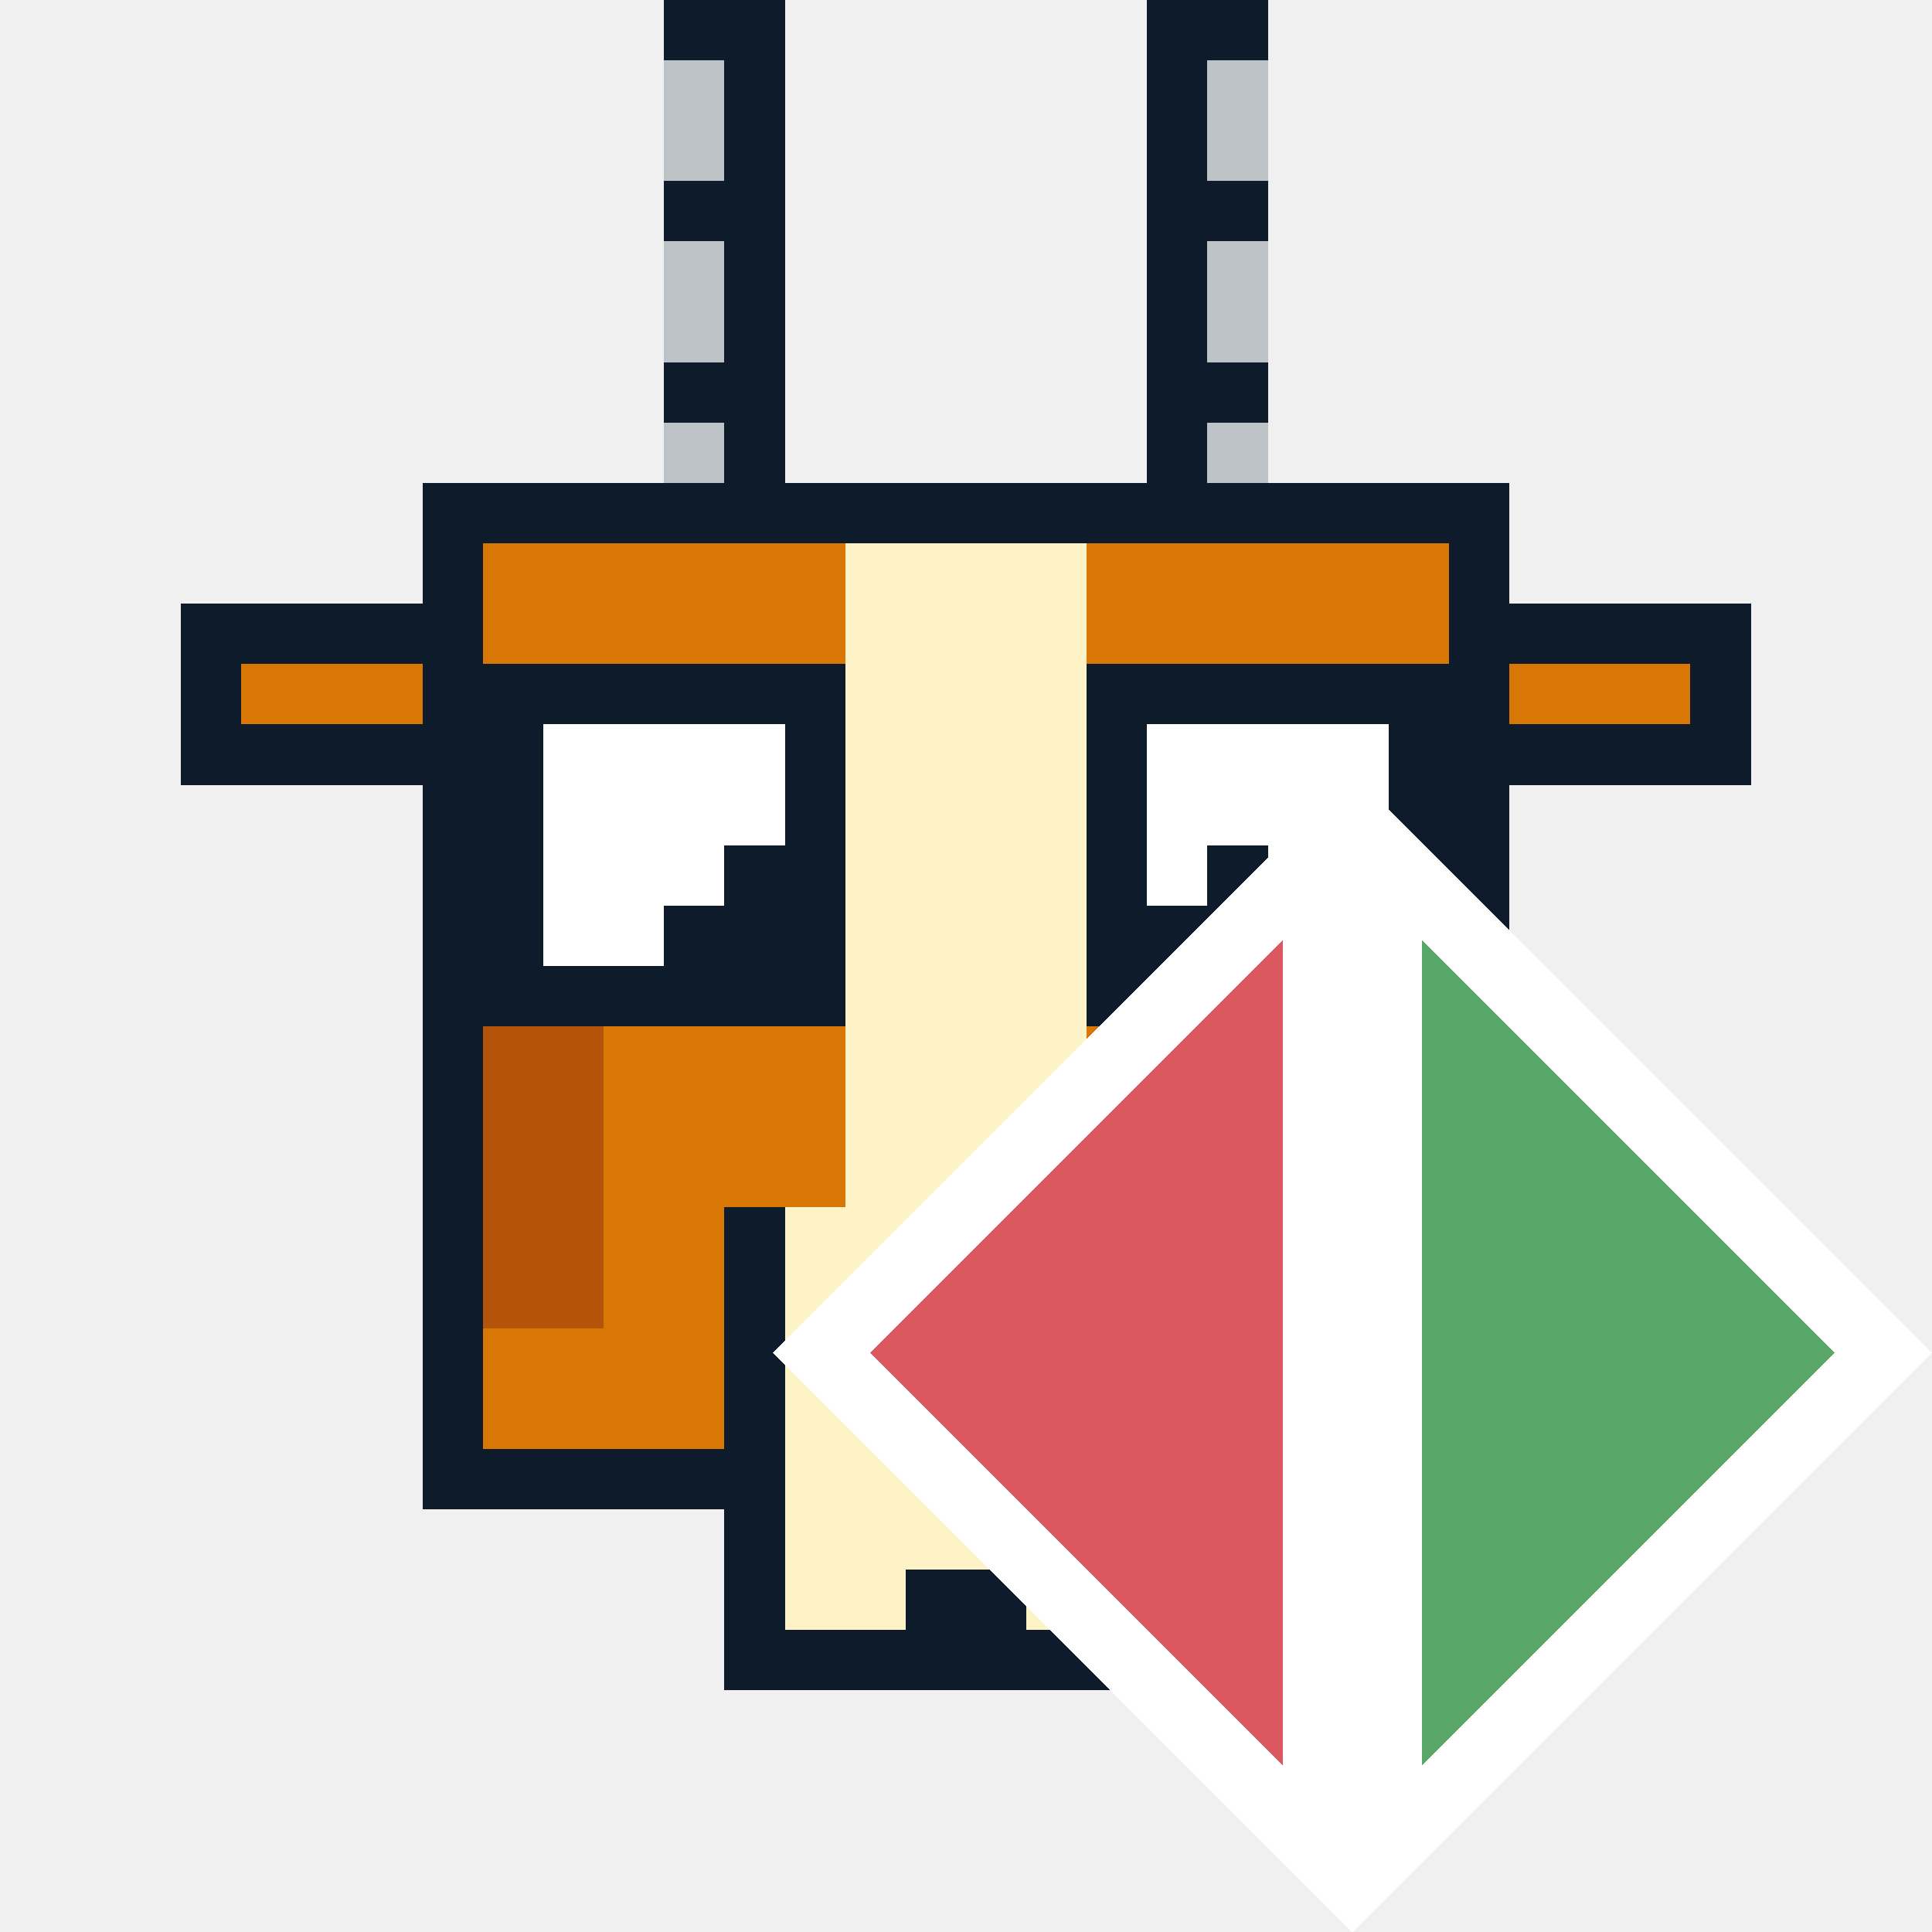
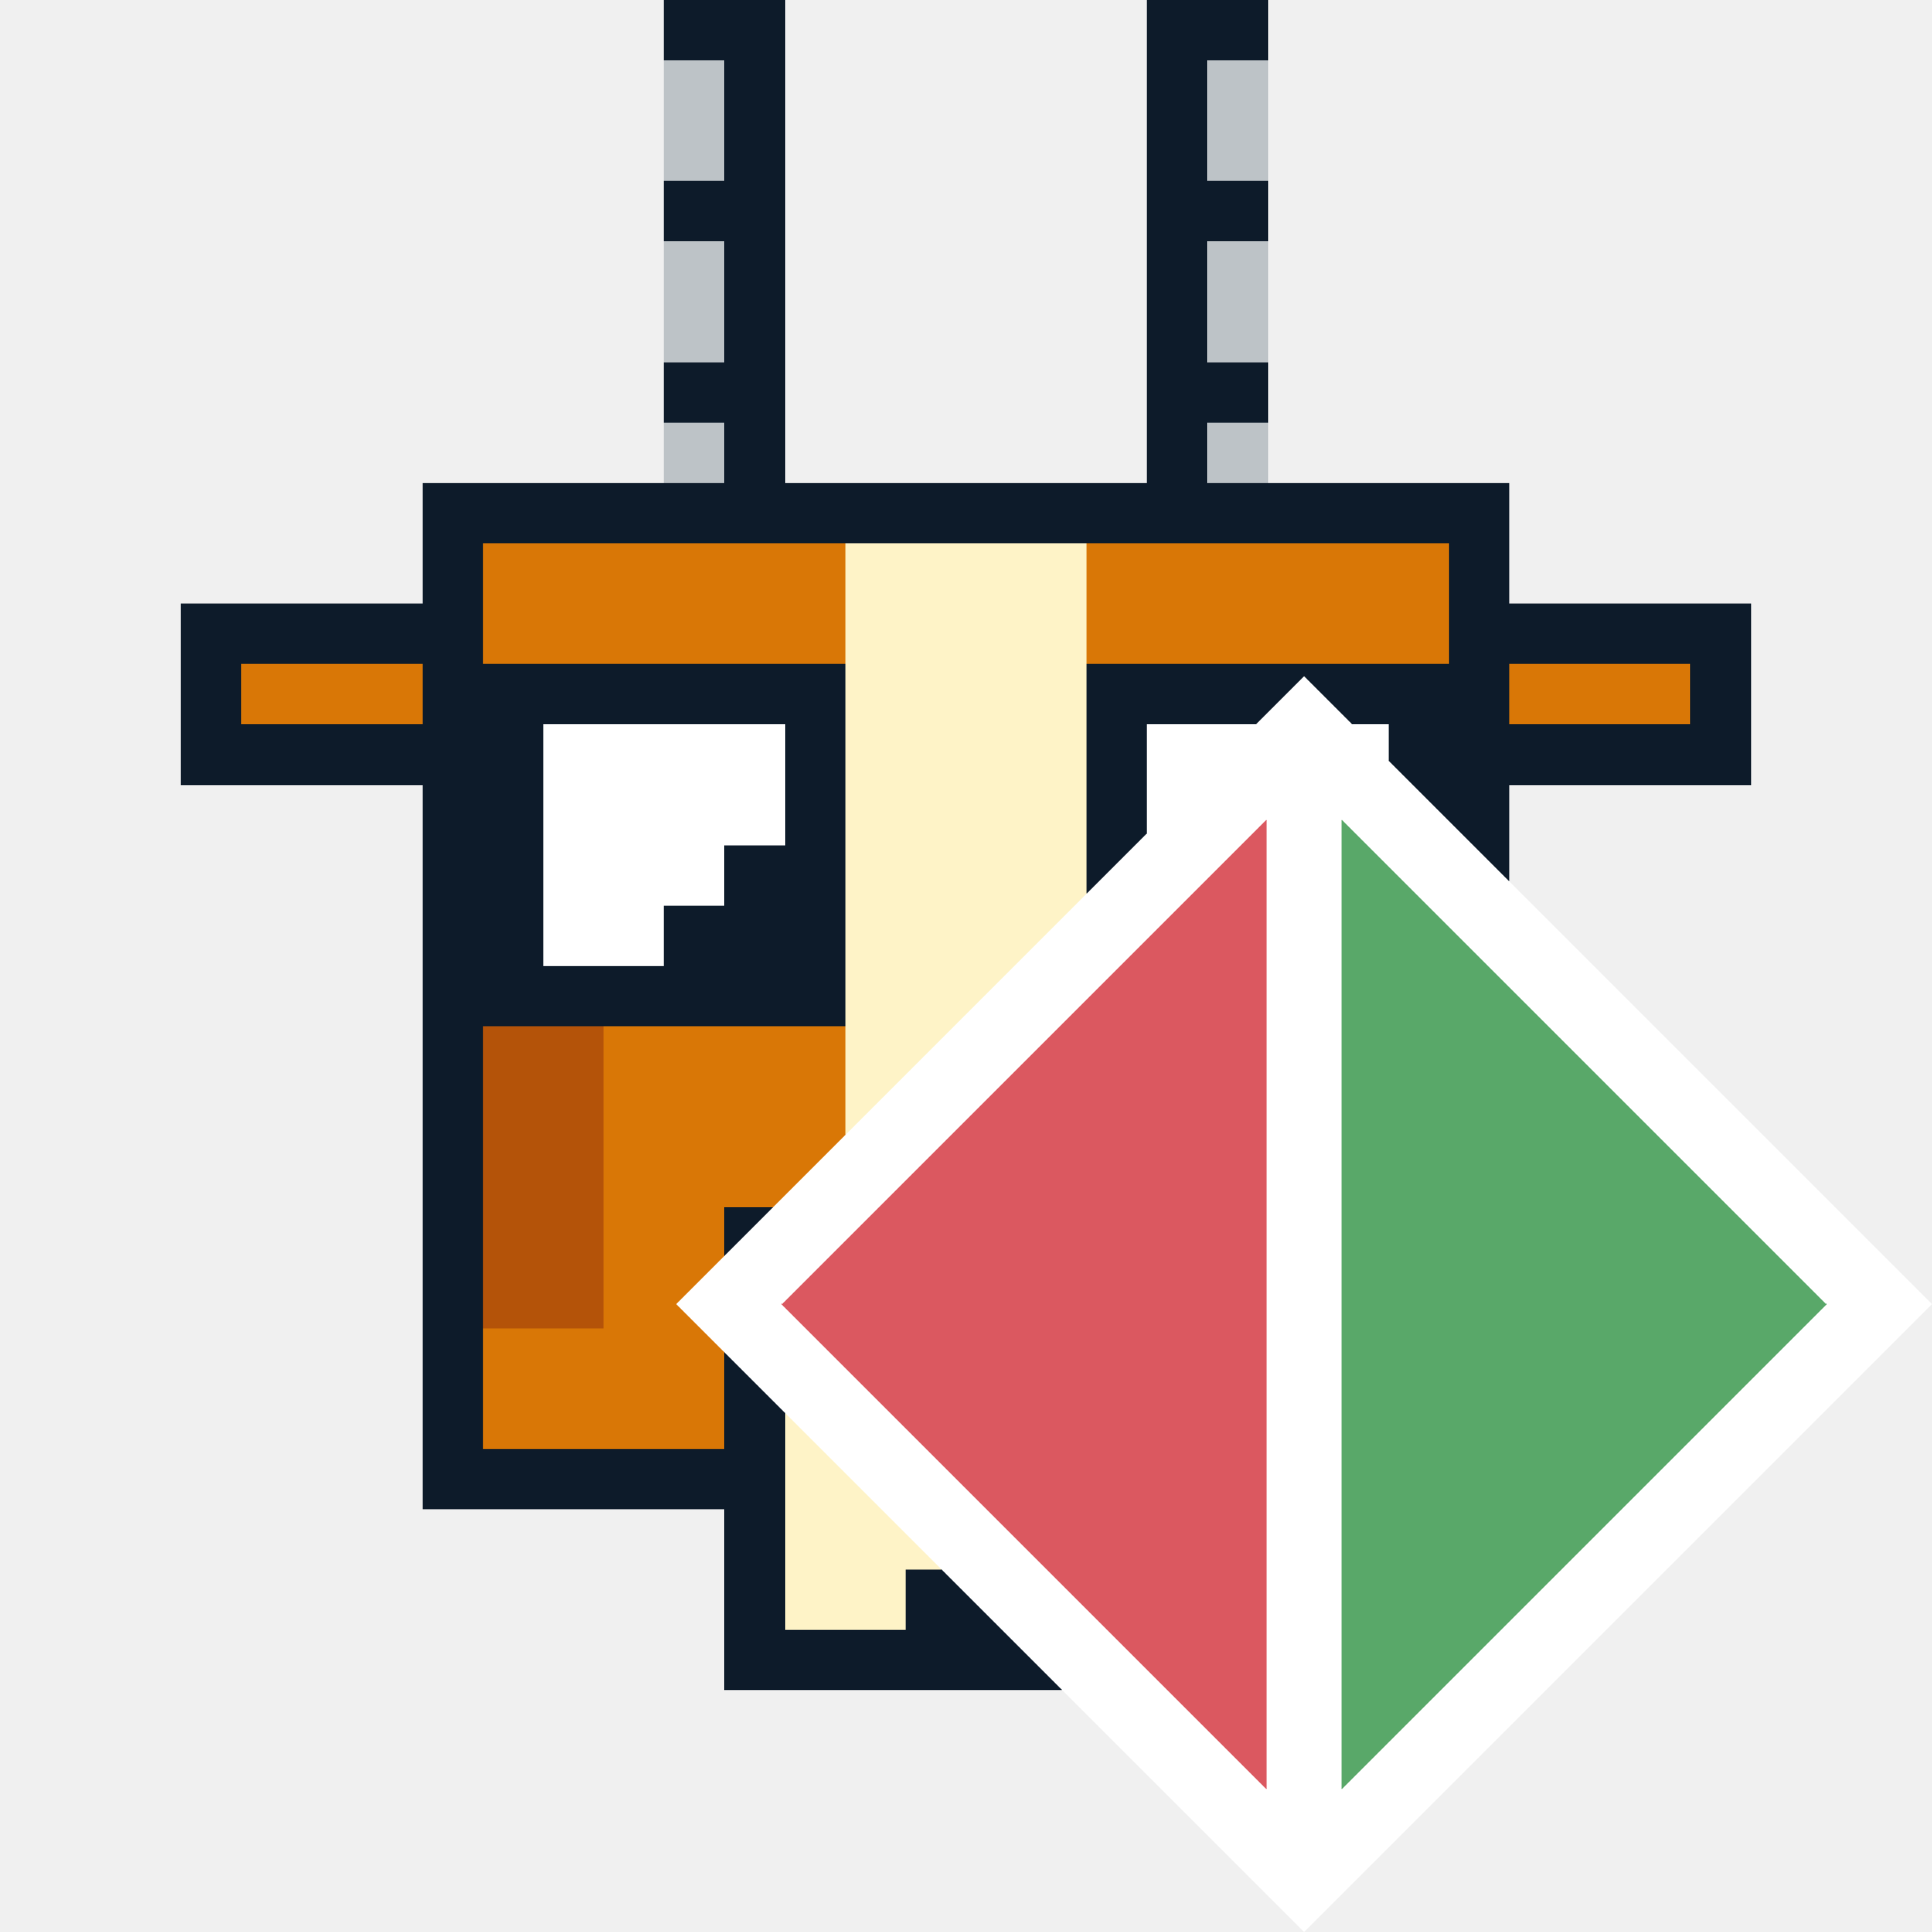
<svg xmlns="http://www.w3.org/2000/svg" viewBox="0 0 32 32" width="32" height="32" shape-rendering="crispEdges">
  <defs>
    <style>
            .outline-dark { fill: #0D1B2A; } /* Contornos principais */
            .fur-main     { fill: #D97706; } /* Pele da gazela */
            .fur-shadow   { fill: #B45309; } /* Detalhes faciais escuros */
            .fur-white    { fill: #FEF3C7; } /* Listra branca central */
            .horn-gray    { fill: #BDC3C7; } /* Chifres prateados */
            .eye-white    { fill: #FFFFFF; } /* Globo ocular */
        </style>
  </defs>
  <rect x="11" y="0" width="2" height="9" class="outline-dark" />
  <rect x="11" y="1" width="1" height="8" class="horn-gray" />
  <rect x="11" y="3" width="1" height="1" class="outline-dark" />
  <rect x="11" y="6" width="1" height="1" class="outline-dark" />
  <rect x="19" y="0" width="2" height="9" class="outline-dark" />
  <rect x="20" y="1" width="1" height="8" class="horn-gray" />
  <rect x="20" y="3" width="1" height="1" class="outline-dark" />
  <rect x="20" y="6" width="1" height="1" class="outline-dark" />
  <rect x="3" y="10" width="7" height="3" class="outline-dark" />
  <rect x="4" y="11" width="6" height="1" class="fur-main" />
  <rect x="22" y="10" width="7" height="3" class="outline-dark" />
  <rect x="22" y="11" width="6" height="1" class="fur-main" />
  <rect x="7" y="8" width="18" height="17" class="outline-dark" />
  <rect x="8" y="9" width="16" height="15" class="fur-main" />
  <rect x="8" y="15" width="2" height="7" class="fur-shadow" />
  <rect x="22" y="15" width="2" height="7" class="fur-shadow" />
  <rect x="14" y="9" width="4" height="19" class="fur-white" />
  <rect x="12" y="20" width="8" height="8" class="outline-dark" />
  <rect x="13" y="20" width="6" height="7" class="fur-white" />
  <rect x="15" y="26" width="2" height="1" class="outline-dark" />
  <rect x="8" y="11" width="6" height="6" class="outline-dark" />
  <rect x="9" y="12" width="4" height="4" class="eye-white" />
  <rect x="11" y="14" width="2" height="2" class="outline-dark" />
  <rect x="11" y="14" width="1" height="1" class="eye-white" />
  <rect x="18" y="11" width="6" height="6" class="outline-dark" />
  <rect x="19" y="12" width="4" height="4" class="eye-white" />
  <rect x="19" y="14" width="2" height="2" class="outline-dark" />
  <rect x="19" y="14" width="1" height="1" class="eye-white" />
-   <svg x="12.8" y="12.8" width="19.2" height="19.2" viewBox="0 0 5 5" overflow="visible">
+   <svg x="11.2" y="11.2" width="20.8" height="20.8" viewBox="0 0 5 5" overflow="visible">
    <polygon points="2.5,0 5,2.5 2.5,5 0,2.5" fill="#FFFFFF" />
-     <polygon points="2.2,0.72 2.2,4.28 0.42,2.5" fill="#DB5860" />
-     <polygon points="2.8,0.72 2.8,4.28 4.58,2.5" fill="#59A869" />
+     <polygon points="2.35,0.57 2.35,4.43 0.42,2.5" fill="#DB5860" />
+     <polygon points="2.65,0.57 2.65,4.43 4.58,2.5" fill="#59A869" />
  </svg>
</svg>
